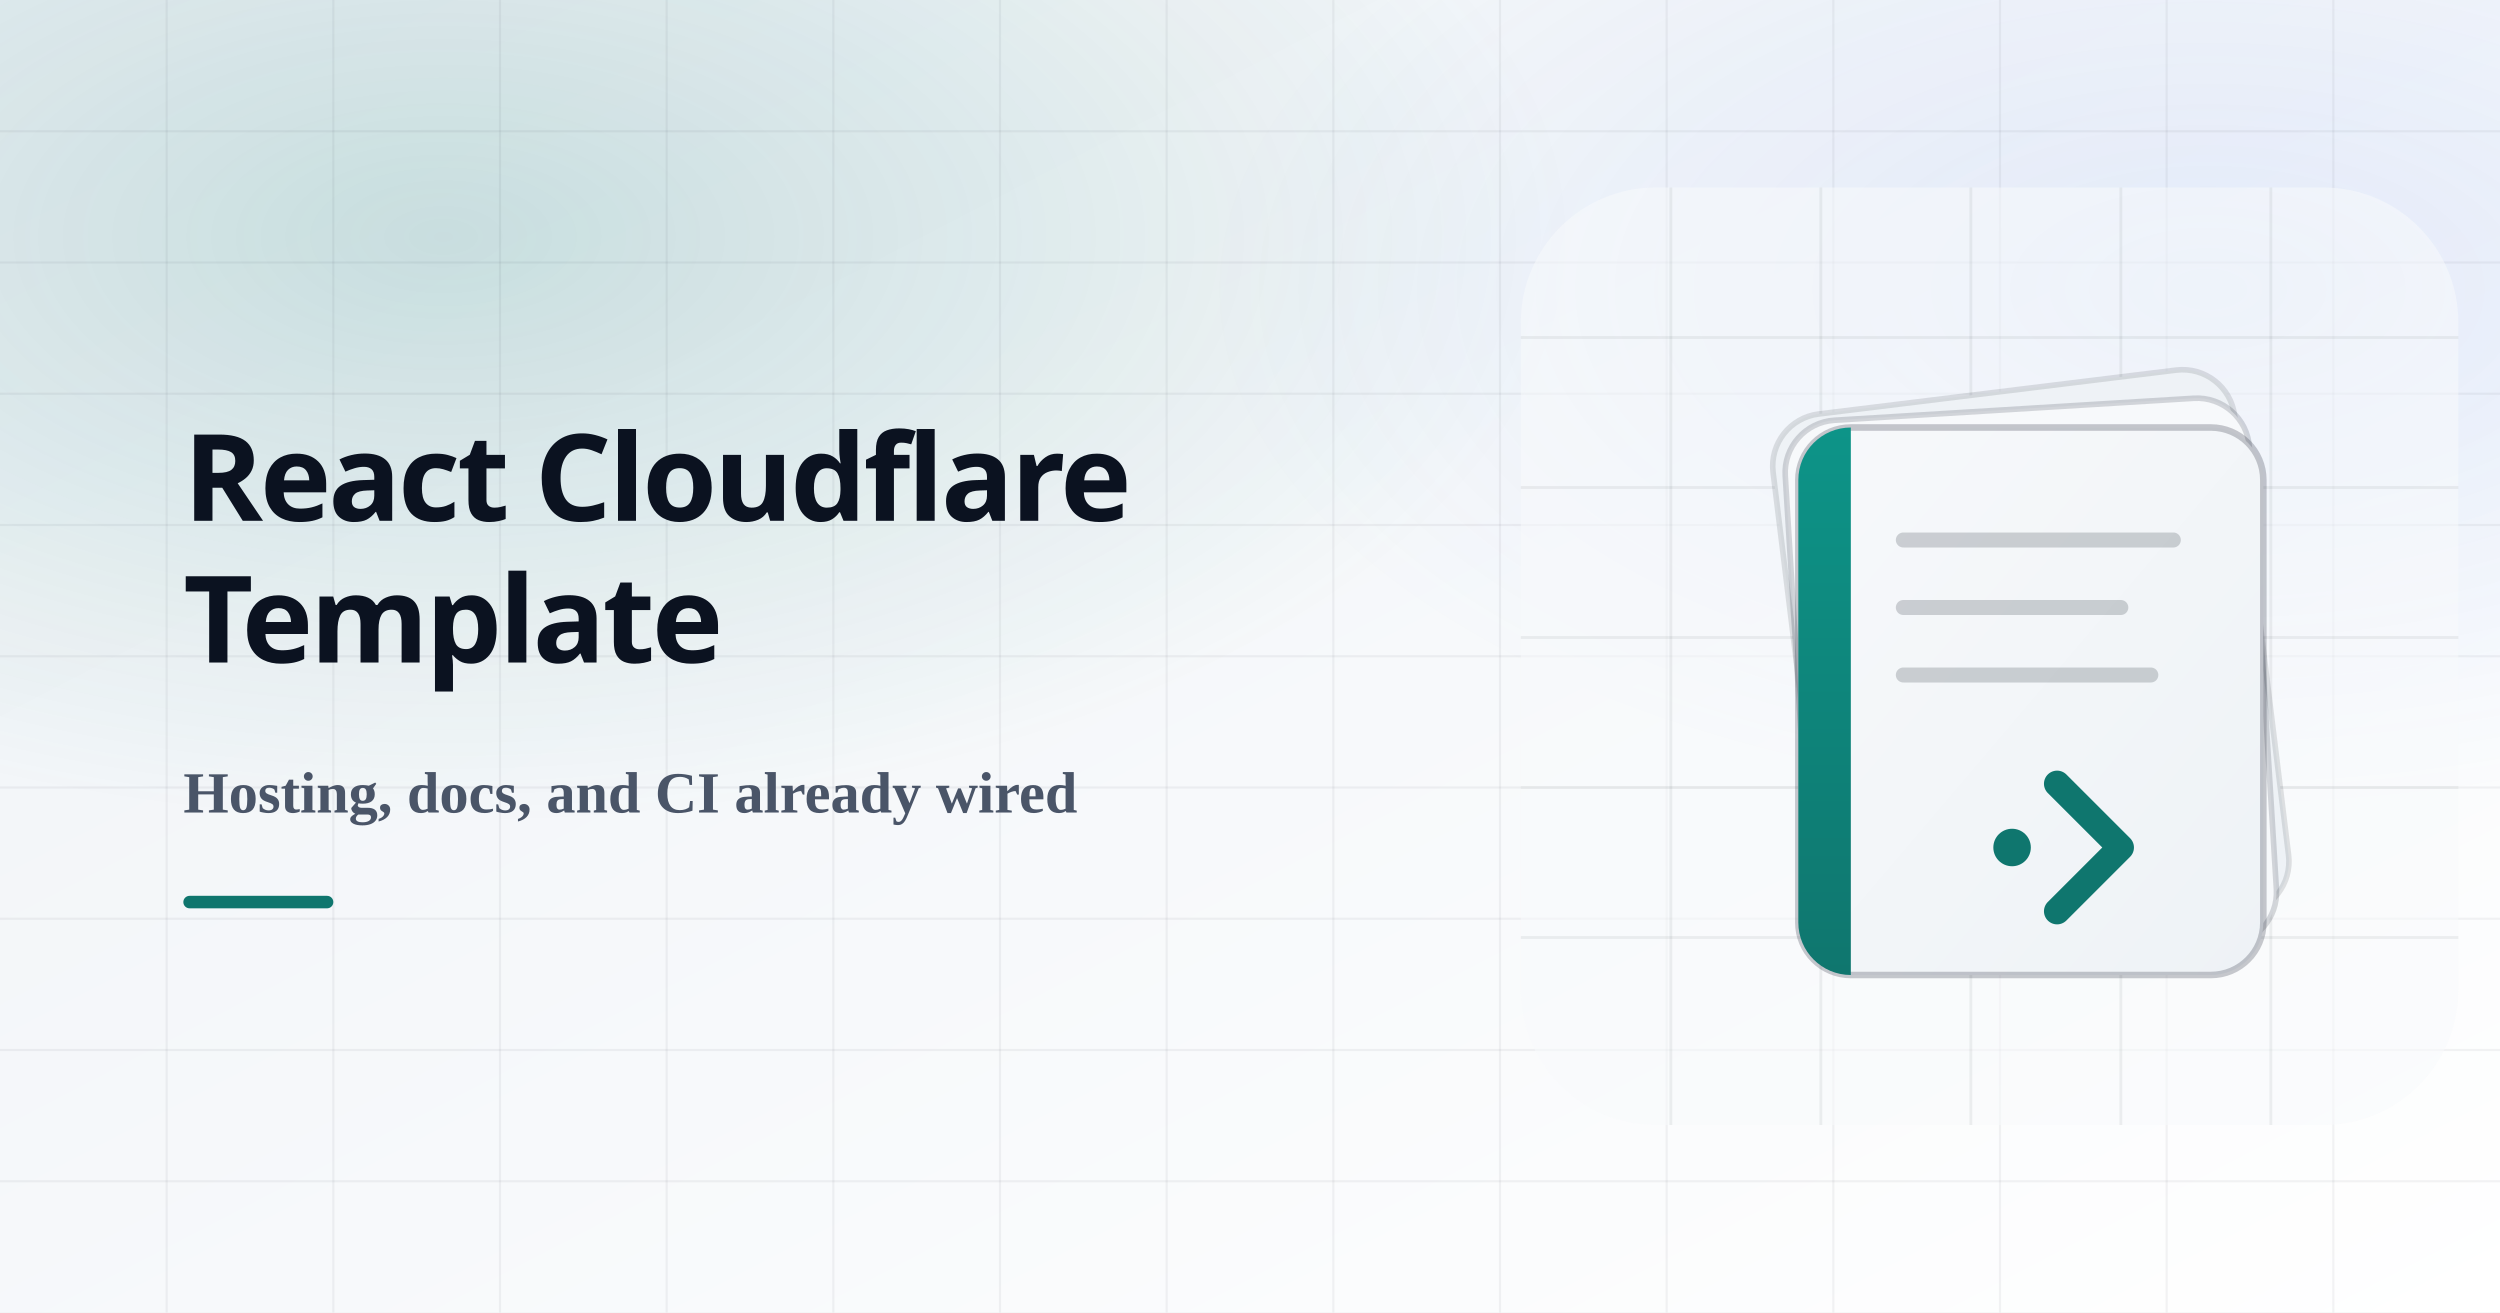
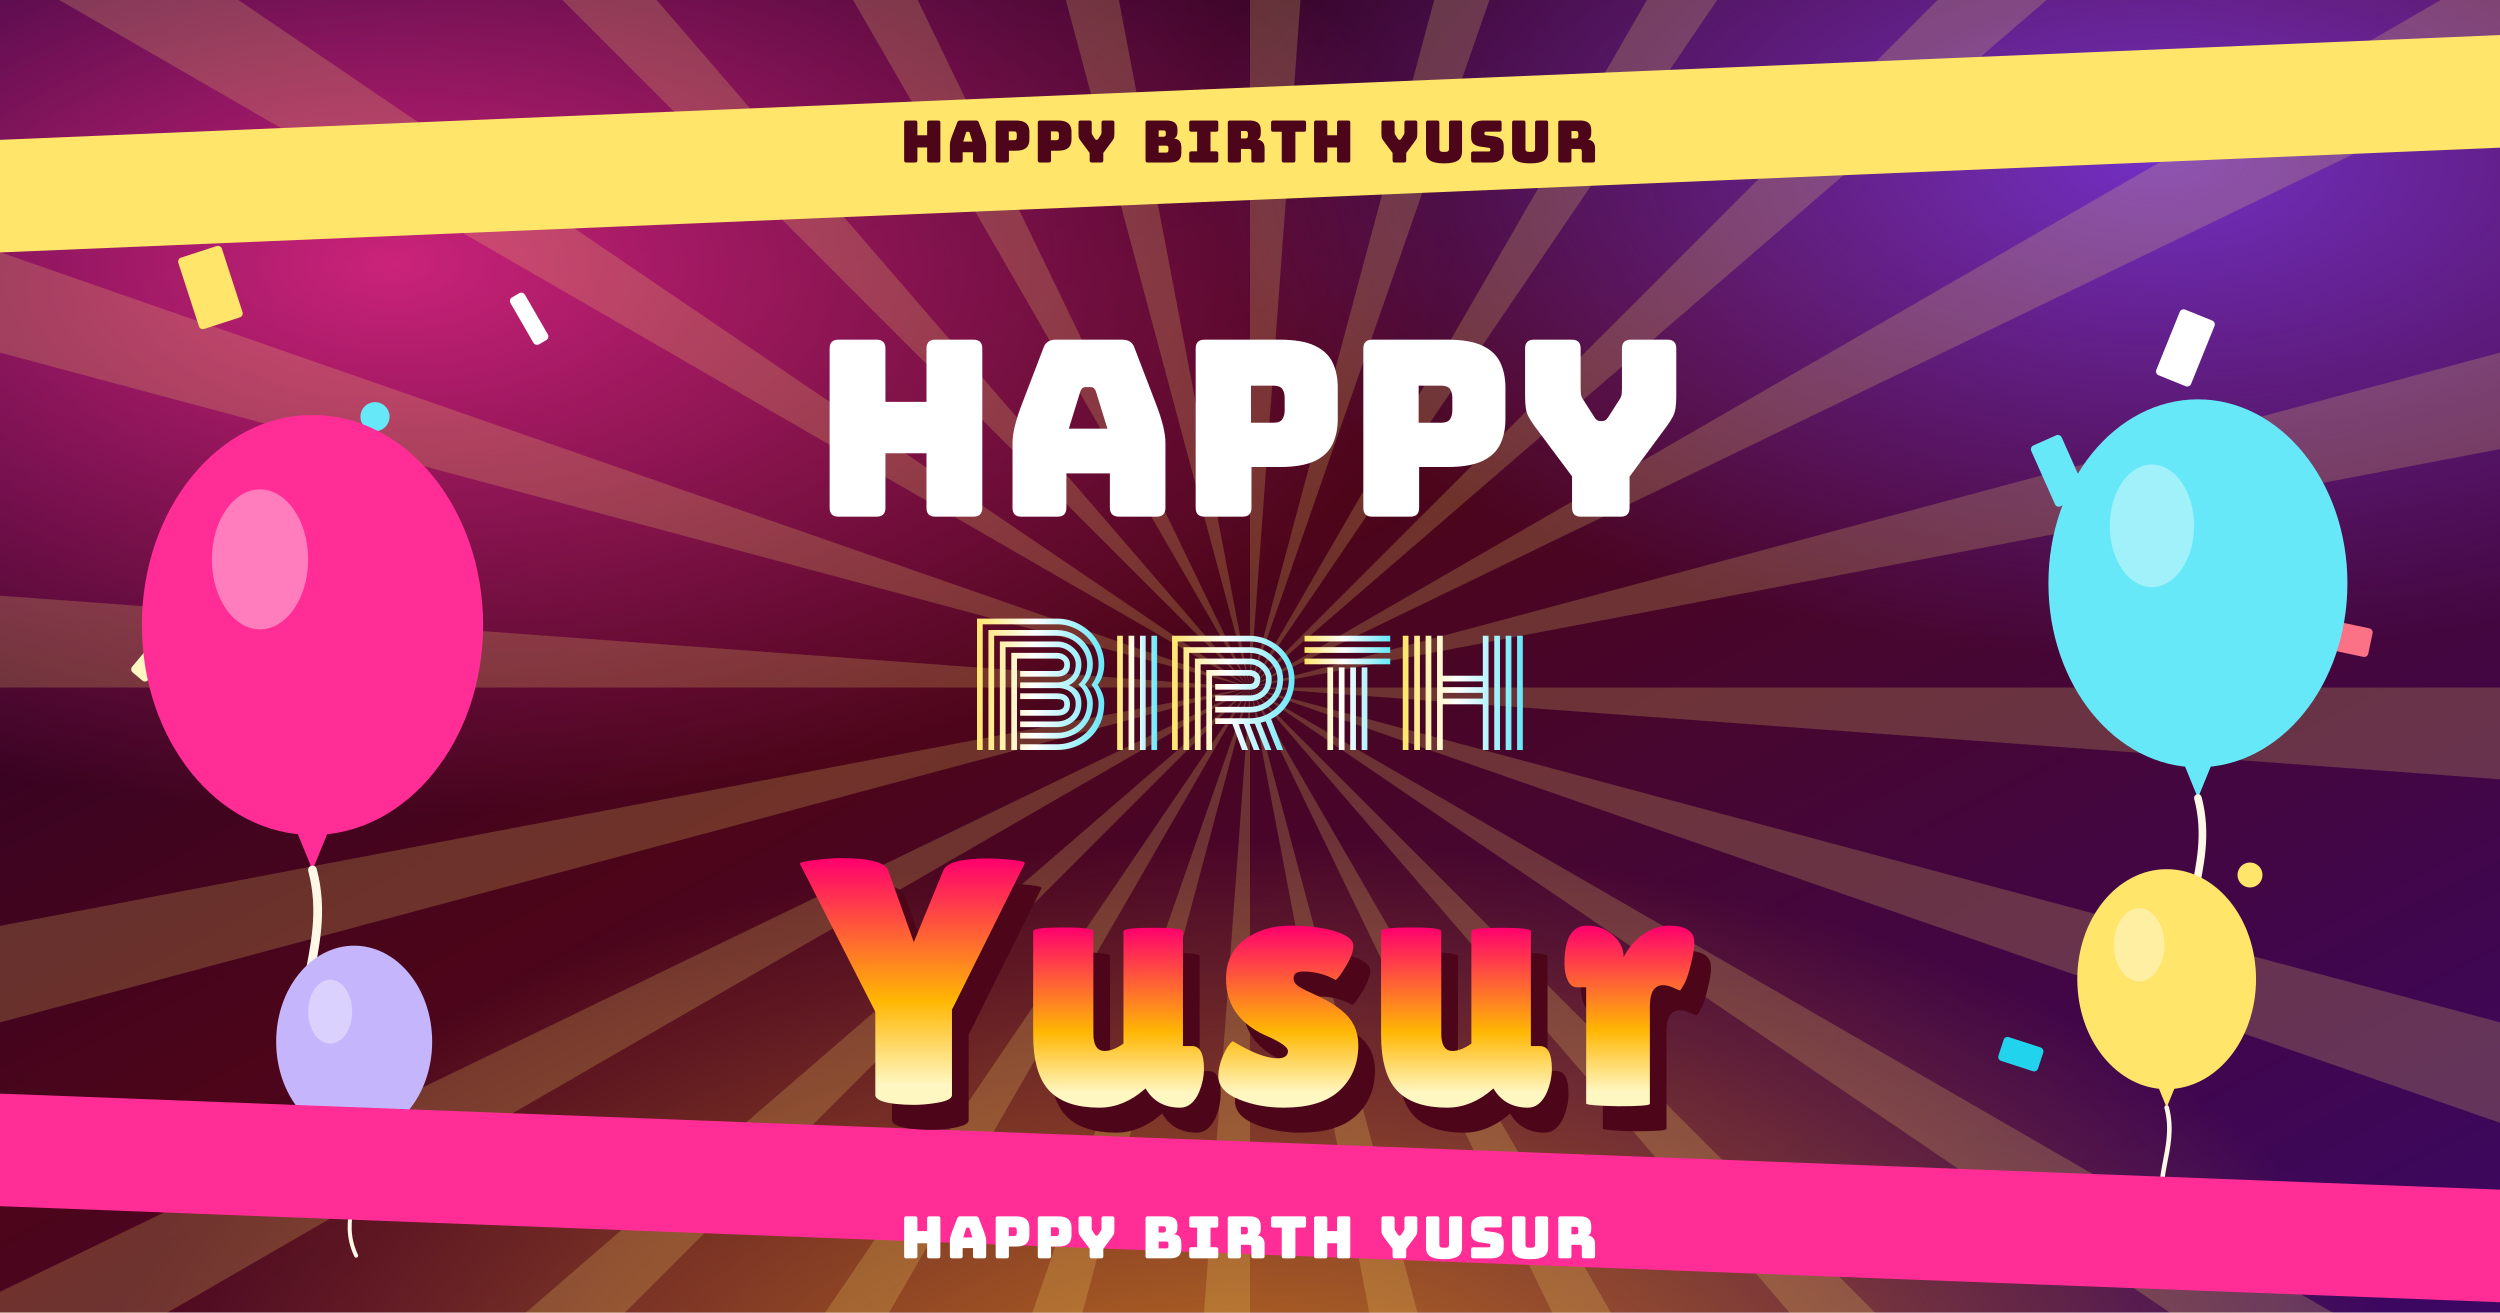
- <svg xmlns="http://www.w3.org/2000/svg" viewBox="0 0 1200 630" width="1200" height="630" role="img" aria-label="React Cloudflare Template">
+ <svg xmlns="http://www.w3.org/2000/svg" viewBox="0 0 1200 630" width="1200" height="630" role="img" aria-label="Happy Birth Yusur">
  <defs>
-     <linearGradient id="bg" x1="0%" y1="0%" x2="100%" y2="100%">
-       <stop offset="0%" stop-color="#eef2f6" />
-       <stop offset="55%" stop-color="#f7f9fb" />
-       <stop offset="100%" stop-color="#ffffff" />
+     <linearGradient id="sky" x1="0%" y1="0%" x2="100%" y2="100%">
+       <stop offset="0%" stop-color="#1a0033" />
+       <stop offset="46%" stop-color="#4c0519" />
+       <stop offset="100%" stop-color="#3b0764" />
    </linearGradient>
-     <radialGradient id="glowTeal" cx="18%" cy="18%" r="45%">
-       <stop offset="0%" stop-color="#0f766e" stop-opacity="0.18" />
-       <stop offset="100%" stop-color="#0f766e" stop-opacity="0" />
+     <radialGradient id="glowPink" cx="16%" cy="20%" r="42%">
+       <stop offset="0%" stop-color="#ff2d95" stop-opacity="0.75" />
+       <stop offset="100%" stop-color="#ff2d95" stop-opacity="0" />
    </radialGradient>
-     <radialGradient id="glowBlue" cx="88%" cy="22%" r="40%">
-       <stop offset="0%" stop-color="#2563eb" stop-opacity="0.1" />
-       <stop offset="100%" stop-color="#2563eb" stop-opacity="0" />
+     <radialGradient id="glowViolet" cx="86%" cy="12%" r="38%">
+       <stop offset="0%" stop-color="#7c3aed" stop-opacity="0.8" />
+       <stop offset="100%" stop-color="#7c3aed" stop-opacity="0" />
    </radialGradient>
-     <linearGradient id="pageFace" x1="0%" y1="0%" x2="100%" y2="100%">
-       <stop offset="0%" stop-color="#f7f9fb" />
-       <stop offset="100%" stop-color="#eef2f6" />
+     <radialGradient id="glowGold" cx="50%" cy="110%" r="46%">
+       <stop offset="0%" stop-color="#f59e0b" stop-opacity="0.7" />
+       <stop offset="100%" stop-color="#f59e0b" stop-opacity="0" />
+     </radialGradient>
+     <linearGradient id="birth" x1="0%" y1="0%" x2="100%" y2="0%">
+       <stop offset="0%" stop-color="#ffe56a" />
+       <stop offset="45%" stop-color="#ffffff" />
+       <stop offset="100%" stop-color="#67e8f9" />
    </linearGradient>
-     <linearGradient id="accentBar" x1="0%" y1="0%" x2="0%" y2="100%">
-       <stop offset="0%" stop-color="#0d9488" />
-       <stop offset="100%" stop-color="#0f766e" />
+     <linearGradient id="yusur" x1="0%" y1="0%" x2="0%" y2="100%">
+       <stop offset="8%" stop-color="#fff7c2" />
+       <stop offset="42%" stop-color="#ffb703" />
+       <stop offset="100%" stop-color="#ff006e" />
    </linearGradient>
  </defs>
-   <rect width="1200" height="630" fill="url(#bg)" />
-   <rect width="1200" height="630" fill="url(#glowTeal)" />
-   <rect width="1200" height="630" fill="url(#glowBlue)" />
-   <g stroke="#0b1220" stroke-opacity="0.05" stroke-width="1">
-     <path d="M0 63 H1200 M0 126 H1200 M0 189 H1200 M0 252 H1200 M0 315 H1200 M0 378 H1200 M0 441 H1200 M0 504 H1200 M0 567 H1200" />
-     <path d="M80 0 V630 M160 0 V630 M240 0 V630 M320 0 V630 M400 0 V630 M480 0 V630 M560 0 V630 M640 0 V630 M720 0 V630 M800 0 V630 M880 0 V630 M960 0 V630 M1040 0 V630 M1120 0 V630" />
+   <rect width="1200" height="630" fill="url(#sky)" />
+   <rect width="1200" height="630" fill="url(#glowPink)" />
+   <rect width="1200" height="630" fill="url(#glowViolet)" />
+   <rect width="1200" height="630" fill="url(#glowGold)" />
+   <g>
+     <polygon points="600,330 600.0,-650.0 671.8,-647.4" fill="#ffe56a" opacity="0.2" />
+     <polygon points="600,330 853.6,-616.6 922.3,-595.5" fill="#ffe56a" opacity="0.2" />
+     <polygon points="600,330 1090.0,-518.7 1150.8,-480.5" fill="#ffe56a" opacity="0.2" />
+     <polygon points="600,330 1293.0,-363.0 1341.9,-310.4" fill="#ffe56a" opacity="0.2" />
+     <polygon points="600,330 1448.7,-160.0 1482.3,-96.5" fill="#ffe56a" opacity="0.2" />
+     <polygon points="600,330 1546.6,76.4 1562.6,146.4" fill="#ffe56a" opacity="0.2" />
+     <polygon points="600,330 1580.0,330.0 1577.4,401.8" fill="#ffe56a" opacity="0.2" />
+     <polygon points="600,330 1546.6,583.6 1525.5,652.3" fill="#ffe56a" opacity="0.2" />
+     <polygon points="600,330 1448.7,820.0 1410.5,880.8" fill="#ffe56a" opacity="0.2" />
+     <polygon points="600,330 1293.0,1023.0 1240.4,1071.9" fill="#ffe56a" opacity="0.2" />
+     <polygon points="600,330 1090.0,1178.7 1026.5,1212.3" fill="#ffe56a" opacity="0.2" />
+     <polygon points="600,330 853.6,1276.6 783.6,1292.6" fill="#ffe56a" opacity="0.2" />
+     <polygon points="600,330 600.0,1310.0 528.2,1307.4" fill="#ffe56a" opacity="0.2" />
+     <polygon points="600,330 346.4,1276.6 277.7,1255.5" fill="#ffe56a" opacity="0.2" />
+     <polygon points="600,330 110.0,1178.7 49.2,1140.5" fill="#ffe56a" opacity="0.2" />
+     <polygon points="600,330 -93.0,1023.0 -141.9,970.4" fill="#ffe56a" opacity="0.2" />
+     <polygon points="600,330 -248.7,820.0 -282.3,756.5" fill="#ffe56a" opacity="0.2" />
+     <polygon points="600,330 -346.6,583.6 -362.6,513.6" fill="#ffe56a" opacity="0.2" />
+     <polygon points="600,330 -380.0,330.0 -377.4,258.2" fill="#ffe56a" opacity="0.2" />
+     <polygon points="600,330 -346.6,76.4 -325.5,7.7" fill="#ffe56a" opacity="0.2" />
+     <polygon points="600,330 -248.7,-160.0 -210.5,-220.8" fill="#ffe56a" opacity="0.2" />
+     <polygon points="600,330 -93.0,-363.0 -40.4,-411.9" fill="#ffe56a" opacity="0.2" />
+     <polygon points="600,330 110.0,-518.7 173.5,-552.3" fill="#ffe56a" opacity="0.2" />
+     <polygon points="600,330 346.4,-616.6 416.4,-632.6" fill="#ffe56a" opacity="0.2" />
  </g>
-   <g transform="translate(730, 90) scale(0.9)">
-     <rect width="500" height="500" rx="72" fill="#f7f9fb" fill-opacity="0.55" />
-     <g stroke="#0b1220" stroke-opacity="0.06" stroke-width="1.5">
-       <path d="M80 0 V500 M160 0 V500 M240 0 V500 M320 0 V500 M400 0 V500" />
-       <path d="M0 80 H500 M0 160 H500 M0 240 H500 M0 320 H500 M0 400 H500" />
-     </g>
-     <rect x="148" y="108" width="248" height="292" rx="28" fill="#eef2f6" stroke="#0b1220" stroke-opacity="0.12" stroke-width="3" transform="rotate(-7 272 254)" />
-     <rect x="148" y="118" width="248" height="292" rx="28" fill="#f7f9fb" stroke="#0b1220" stroke-opacity="0.16" stroke-width="3" transform="rotate(-3.5 272 264)" />
-     <rect x="148" y="128" width="248" height="292" rx="28" fill="url(#pageFace)" stroke="#0b1220" stroke-opacity="0.22" stroke-width="3.5" />
-     <path d="M148 156 A28 28 0 0 1 176 128 H176 V420 H176 A28 28 0 0 1 148 392 Z" fill="url(#accentBar)" />
-     <g stroke="#0b1220" stroke-opacity="0.18" stroke-width="8" stroke-linecap="round">
-       <line x1="204" y1="188" x2="348" y2="188" />
-       <line x1="204" y1="224" x2="320" y2="224" />
-       <line x1="204" y1="260" x2="336" y2="260" />
-     </g>
-     <path d="M286 318 L320 352 L286 386" fill="none" stroke="#0f766e" stroke-width="14" stroke-linecap="round" stroke-linejoin="round" />
-     <circle cx="262" cy="352" r="10" fill="#0f766e" />
+   <rect x="90" y="120" width="22" height="36" rx="2" fill="#ffe56a" transform="rotate(-18 101.0 138.0)" />
+   <circle cx="180" cy="200" r="7.0" fill="#67e8f9" />
+   <rect x="1040" y="150" width="18" height="34" rx="2" fill="#fff" transform="rotate(22 1049.0 167.0)" />
+   <rect x="150" y="470" width="16" height="30" rx="2" fill="#c4b5fd" transform="rotate(16 158.0 485.0)" />
+   <circle cx="1080" cy="420" r="6.0" fill="#ffe56a" />
+   <rect x="980" y="210" width="16" height="32" rx="2" fill="#67e8f9" transform="rotate(-24 988.0 226.0)" />
+   <rect x="70" y="300" width="10" height="28" rx="2" fill="#fff7c2" transform="rotate(40 75.0 314.0)" />
+   <rect x="1120" y="300" width="18" height="14" rx="2" fill="#fb7185" transform="rotate(12 1129.0 307.0)" />
+   <rect x="250" y="140" width="8" height="26" rx="2" fill="#fff" transform="rotate(-30 254.0 153.0)" />
+   <rect x="960" y="500" width="20" height="12" rx="2" fill="#22d3ee" transform="rotate(18 970.0 506.0)" />
+   <g transform="translate(150 300) scale(1.05)">
+     <ellipse cx="0" cy="0" rx="78" ry="96" fill="#ff2d95" />
+     <ellipse cx="-24" cy="-30" rx="22" ry="32" fill="#fff" opacity="0.38" />
+     <path d="M-9 90 L0 112 L9 90 Z" fill="#ff2d95" />
+     <path d="M0 112 C 10 150 -16 176 2 214" fill="none" stroke="#fff8e7" stroke-width="4" stroke-linecap="round" />
  </g>
-   <text x="88" y="250" font-family="Syne, ui-sans-serif, system-ui, sans-serif" font-size="58" font-weight="800" fill="#0b1220" letter-spacing="-1.5">
-     React Cloudflare
-   </text>
-   <text x="88" y="318" font-family="Syne, ui-sans-serif, system-ui, sans-serif" font-size="58" font-weight="800" fill="#0b1220" letter-spacing="-1.5">
-     Template
-   </text>
-   <text x="88" y="390" font-family="Source Sans 3, ui-sans-serif, system-ui, sans-serif" font-size="28" font-weight="600" fill="#4a5568">
-     Hosting, docs, and CI already wired
-   </text>
-   <rect x="88" y="430" width="72" height="6" rx="3" fill="#0f766e" />
+   <g transform="translate(1055 280) scale(0.92)">
+     <ellipse cx="0" cy="0" rx="78" ry="96" fill="#67e8f9" />
+     <ellipse cx="-24" cy="-30" rx="22" ry="32" fill="#fff" opacity="0.38" />
+     <path d="M-9 90 L0 112 L9 90 Z" fill="#67e8f9" />
+     <path d="M0 112 C 10 150 -16 176 2 214" fill="none" stroke="#fff8e7" stroke-width="4" stroke-linecap="round" />
+   </g>
+   <g transform="translate(1040 470) scale(0.55)">
+     <ellipse cx="0" cy="0" rx="78" ry="96" fill="#ffe56a" />
+     <ellipse cx="-24" cy="-30" rx="22" ry="32" fill="#fff" opacity="0.38" />
+     <path d="M-9 90 L0 112 L9 90 Z" fill="#ffe56a" />
+     <path d="M0 112 C 10 150 -16 176 2 214" fill="none" stroke="#fff8e7" stroke-width="4" stroke-linecap="round" />
+   </g>
+   <g transform="translate(170 500) scale(0.48)">
+     <ellipse cx="0" cy="0" rx="78" ry="96" fill="#c4b5fd" />
+     <ellipse cx="-24" cy="-30" rx="22" ry="32" fill="#fff" opacity="0.38" />
+     <path d="M-9 90 L0 112 L9 90 Z" fill="#c4b5fd" />
+     <path d="M0 112 C 10 150 -16 176 2 214" fill="none" stroke="#fff8e7" stroke-width="4" stroke-linecap="round" />
+   </g>
+   <rect x="-40" y="42" width="1280" height="54" fill="#ffe56a" transform="rotate(-2.4 600 69)" />
+   <g transform="translate(432.06 78.00) scale(0.028 -0.028)">
+     <path d="M260 0H105Q69 0 69 36V684Q69 720 105 720H260Q296 720 296 684V467H463V684Q463 720 499 720H654Q690 720 690 684V36Q690 0 654 0H499Q463 0 463 36V258H296V36Q296 0 260 0Z" transform="translate(0 0)" fill="#4c0519" />
+     <path d="M273 36Q273 0 237 0H90Q54 0 54 36V300Q54 330 63.5 369.0Q73 408 93 460L180 687Q191 720 231 720H500Q539 720 550 687L637 460Q657 408 666.5 369.0Q676 330 676 300V36Q676 0 640 0H489Q450 0 450 36V176H273ZM330 510 283 358H440L393 510Q386 527 374 527H349Q337 527 330 510Z" transform="translate(799 0)" fill="#4c0519" />
+     <path d="M260 0H105Q69 0 69 36V684Q69 720 105 720H411Q502 720 553.5 695.5Q605 671 626.0 627.0Q647 583 647 525V397Q647 339 626.0 295.0Q605 251 553.5 226.5Q502 202 411 202H296V36Q296 0 260 0ZM294 533V382H384Q413 382 422.0 397.0Q431 412 431 431V484Q431 504 422.0 518.5Q413 533 384 533Z" transform="translate(1569 0)" fill="#4c0519" />
+     <path d="M260 0H105Q69 0 69 36V684Q69 720 105 720H411Q502 720 553.5 695.5Q605 671 626.0 627.0Q647 583 647 525V397Q647 339 626.0 295.0Q605 251 553.5 226.5Q502 202 411 202H296V36Q296 0 260 0ZM294 533V382H384Q413 382 422.0 397.0Q431 412 431 431V484Q431 504 422.0 518.5Q413 533 384 533Z" transform="translate(2291 0)" fill="#4c0519" />
+     <path d="M434 0H272Q236 0 236 36V164L83 369Q68 390 59.5 406.0Q51 422 48.0 441.5Q45 461 45 492V684Q45 720 81 720H235Q271 720 271 684V520Q271 510 272.0 499.5Q273 489 280 478L326 406Q336 389 350 389H360Q374 389 384 406L430 478Q437 489 438.0 499.5Q439 510 439 520V684Q439 720 475 720H624Q660 720 660 684V492Q660 461 657.0 441.5Q654 422 645.5 406.0Q637 390 622 369L470 163V36Q470 0 434 0Z" transform="translate(3013 0)" fill="#4c0519" />
+     <path d="M489 0H105Q69 0 69 36V684Q69 720 105 720H424Q522 720 569.0 683.0Q616 646 616 567V519Q616 436 557 411Q622 405 652.5 367.5Q683 330 683 256V164Q683 80 636.0 40.0Q589 0 489 0ZM294 288V170H424Q462 170 462 210V249Q462 288 424 288ZM294 550V442H379Q417 442 417 482V510Q417 550 379 550Z" transform="translate(4138 0)" fill="#4c0519" />
+     <path d="M89 0Q53 0 53 36V155Q53 191 89 191H188V527H89Q53 527 53 563V684Q53 720 89 720H515Q551 720 551 684V563Q551 527 515 527H418V191H515Q551 191 551 155V36Q551 0 515 0Z" transform="translate(4903 0)" fill="#4c0519" />
+     <path d="M259 0H105Q69 0 69 36V684Q69 720 105 720H438Q513 720 556.0 699.0Q599 678 617.0 640.5Q635 603 635 553V507Q635 465 623.0 436.0Q611 407 579 393Q634 387 667.0 349.0Q700 311 700 248V36Q700 0 664 0H509Q473 0 473 36V189Q473 212 464.5 222.0Q456 232 435 232H295V36Q295 0 259 0ZM295 540V412H370Q396 412 405.0 425.5Q414 439 414 459V493Q414 513 405.0 526.5Q396 540 370 540Z" transform="translate(5548 0)" fill="#4c0519" />
+     <path d="M409 0H247Q211 0 211 36V527H64Q28 527 28 563V684Q28 720 64 720H592Q628 720 628 684V563Q628 527 592 527H445V36Q445 0 409 0Z" transform="translate(6331 0)" fill="#4c0519" />
+     <path d="M260 0H105Q69 0 69 36V684Q69 720 105 720H260Q296 720 296 684V467H463V684Q463 720 499 720H654Q690 720 690 684V36Q690 0 654 0H499Q463 0 463 36V258H296V36Q296 0 260 0Z" transform="translate(7027 0)" fill="#4c0519" />
+     <path d="M434 0H272Q236 0 236 36V164L83 369Q68 390 59.5 406.0Q51 422 48.0 441.5Q45 461 45 492V684Q45 720 81 720H235Q271 720 271 684V520Q271 510 272.0 499.5Q273 489 280 478L326 406Q336 389 350 389H360Q374 389 384 406L430 478Q437 489 438.0 499.5Q439 510 439 520V684Q439 720 475 720H624Q660 720 660 684V492Q660 461 657.0 441.5Q654 422 645.5 406.0Q637 390 622 369L470 163V36Q470 0 434 0Z" transform="translate(8206 0)" fill="#4c0519" />
+     <path d="M682 189Q682 143 668.5 105.5Q655 68 620.5 41.0Q586 14 526.0 -0.5Q466 -15 373 -15Q280 -15 220.0 -0.5Q160 14 125.5 41.0Q91 68 77.5 105.5Q64 143 64 189V684Q64 720 100 720H257Q293 720 293 684V228Q293 208 308.0 194.5Q323 181 375 181Q428 181 443.0 194.5Q458 208 458 228V684Q458 720 494 720H646Q682 720 682 684Z" transform="translate(8951 0)" fill="#4c0519" />
+     <path d="M403 0H87Q51 0 51 36V153Q51 189 87 189H356Q369 189 375.5 197.5Q382 206 382 218Q382 235 375.5 243.0Q369 251 356 252L206 273Q136 284 93.5 319.5Q51 355 51 439V544Q51 630 106.0 675.0Q161 720 258 720H538Q574 720 574 684V565Q574 529 538 529H305Q278 529 278 499Q278 470 305 467L454 447Q501 440 536.0 422.5Q571 405 590.5 371.0Q610 337 610 281V176Q610 91 555.0 45.5Q500 0 403 0Z" transform="translate(9737 0)" fill="#4c0519" />
+     <path d="M682 189Q682 143 668.5 105.5Q655 68 620.5 41.0Q586 14 526.0 -0.5Q466 -15 373 -15Q280 -15 220.0 -0.5Q160 14 125.5 41.0Q91 68 77.5 105.5Q64 143 64 189V684Q64 720 100 720H257Q293 720 293 684V228Q293 208 308.0 194.5Q323 181 375 181Q428 181 443.0 194.5Q458 208 458 228V684Q458 720 494 720H646Q682 720 682 684Z" transform="translate(10427 0)" fill="#4c0519" />
+     <path d="M259 0H105Q69 0 69 36V684Q69 720 105 720H438Q513 720 556.0 699.0Q599 678 617.0 640.5Q635 603 635 553V507Q635 465 623.0 436.0Q611 407 579 393Q634 387 667.0 349.0Q700 311 700 248V36Q700 0 664 0H509Q473 0 473 36V189Q473 212 464.5 222.0Q456 232 435 232H295V36Q295 0 259 0ZM295 540V412H370Q396 412 405.0 425.5Q414 439 414 459V493Q414 513 405.0 526.5Q396 540 370 540Z" transform="translate(11213 0)" fill="#4c0519" />
+   </g>
+   <rect x="-40" y="548" width="1280" height="54" fill="#ff2d95" transform="rotate(2.2 600 575)" />
+   <g transform="translate(432.06 604.00) scale(0.028 -0.028)">
+     <path d="M260 0H105Q69 0 69 36V684Q69 720 105 720H260Q296 720 296 684V467H463V684Q463 720 499 720H654Q690 720 690 684V36Q690 0 654 0H499Q463 0 463 36V258H296V36Q296 0 260 0Z" transform="translate(0 0)" fill="#ffffff" />
+     <path d="M273 36Q273 0 237 0H90Q54 0 54 36V300Q54 330 63.5 369.0Q73 408 93 460L180 687Q191 720 231 720H500Q539 720 550 687L637 460Q657 408 666.5 369.0Q676 330 676 300V36Q676 0 640 0H489Q450 0 450 36V176H273ZM330 510 283 358H440L393 510Q386 527 374 527H349Q337 527 330 510Z" transform="translate(799 0)" fill="#ffffff" />
+     <path d="M260 0H105Q69 0 69 36V684Q69 720 105 720H411Q502 720 553.5 695.5Q605 671 626.0 627.0Q647 583 647 525V397Q647 339 626.0 295.0Q605 251 553.5 226.5Q502 202 411 202H296V36Q296 0 260 0ZM294 533V382H384Q413 382 422.0 397.0Q431 412 431 431V484Q431 504 422.0 518.5Q413 533 384 533Z" transform="translate(1569 0)" fill="#ffffff" />
+     <path d="M260 0H105Q69 0 69 36V684Q69 720 105 720H411Q502 720 553.5 695.5Q605 671 626.0 627.0Q647 583 647 525V397Q647 339 626.0 295.0Q605 251 553.5 226.5Q502 202 411 202H296V36Q296 0 260 0ZM294 533V382H384Q413 382 422.0 397.0Q431 412 431 431V484Q431 504 422.0 518.5Q413 533 384 533Z" transform="translate(2291 0)" fill="#ffffff" />
+     <path d="M434 0H272Q236 0 236 36V164L83 369Q68 390 59.5 406.0Q51 422 48.0 441.5Q45 461 45 492V684Q45 720 81 720H235Q271 720 271 684V520Q271 510 272.0 499.5Q273 489 280 478L326 406Q336 389 350 389H360Q374 389 384 406L430 478Q437 489 438.0 499.5Q439 510 439 520V684Q439 720 475 720H624Q660 720 660 684V492Q660 461 657.0 441.5Q654 422 645.5 406.0Q637 390 622 369L470 163V36Q470 0 434 0Z" transform="translate(3013 0)" fill="#ffffff" />
+     <path d="M489 0H105Q69 0 69 36V684Q69 720 105 720H424Q522 720 569.0 683.0Q616 646 616 567V519Q616 436 557 411Q622 405 652.5 367.5Q683 330 683 256V164Q683 80 636.0 40.0Q589 0 489 0ZM294 288V170H424Q462 170 462 210V249Q462 288 424 288ZM294 550V442H379Q417 442 417 482V510Q417 550 379 550Z" transform="translate(4138 0)" fill="#ffffff" />
+     <path d="M89 0Q53 0 53 36V155Q53 191 89 191H188V527H89Q53 527 53 563V684Q53 720 89 720H515Q551 720 551 684V563Q551 527 515 527H418V191H515Q551 191 551 155V36Q551 0 515 0Z" transform="translate(4903 0)" fill="#ffffff" />
+     <path d="M259 0H105Q69 0 69 36V684Q69 720 105 720H438Q513 720 556.0 699.0Q599 678 617.0 640.5Q635 603 635 553V507Q635 465 623.0 436.0Q611 407 579 393Q634 387 667.0 349.0Q700 311 700 248V36Q700 0 664 0H509Q473 0 473 36V189Q473 212 464.5 222.0Q456 232 435 232H295V36Q295 0 259 0ZM295 540V412H370Q396 412 405.0 425.5Q414 439 414 459V493Q414 513 405.0 526.5Q396 540 370 540Z" transform="translate(5548 0)" fill="#ffffff" />
+     <path d="M409 0H247Q211 0 211 36V527H64Q28 527 28 563V684Q28 720 64 720H592Q628 720 628 684V563Q628 527 592 527H445V36Q445 0 409 0Z" transform="translate(6331 0)" fill="#ffffff" />
+     <path d="M260 0H105Q69 0 69 36V684Q69 720 105 720H260Q296 720 296 684V467H463V684Q463 720 499 720H654Q690 720 690 684V36Q690 0 654 0H499Q463 0 463 36V258H296V36Q296 0 260 0Z" transform="translate(7027 0)" fill="#ffffff" />
+     <path d="M434 0H272Q236 0 236 36V164L83 369Q68 390 59.5 406.0Q51 422 48.0 441.5Q45 461 45 492V684Q45 720 81 720H235Q271 720 271 684V520Q271 510 272.0 499.5Q273 489 280 478L326 406Q336 389 350 389H360Q374 389 384 406L430 478Q437 489 438.0 499.5Q439 510 439 520V684Q439 720 475 720H624Q660 720 660 684V492Q660 461 657.0 441.5Q654 422 645.5 406.0Q637 390 622 369L470 163V36Q470 0 434 0Z" transform="translate(8206 0)" fill="#ffffff" />
+     <path d="M682 189Q682 143 668.5 105.5Q655 68 620.5 41.0Q586 14 526.0 -0.5Q466 -15 373 -15Q280 -15 220.0 -0.5Q160 14 125.5 41.0Q91 68 77.5 105.5Q64 143 64 189V684Q64 720 100 720H257Q293 720 293 684V228Q293 208 308.0 194.5Q323 181 375 181Q428 181 443.0 194.5Q458 208 458 228V684Q458 720 494 720H646Q682 720 682 684Z" transform="translate(8951 0)" fill="#ffffff" />
+     <path d="M403 0H87Q51 0 51 36V153Q51 189 87 189H356Q369 189 375.5 197.5Q382 206 382 218Q382 235 375.5 243.0Q369 251 356 252L206 273Q136 284 93.5 319.5Q51 355 51 439V544Q51 630 106.0 675.0Q161 720 258 720H538Q574 720 574 684V565Q574 529 538 529H305Q278 529 278 499Q278 470 305 467L454 447Q501 440 536.0 422.5Q571 405 590.5 371.0Q610 337 610 281V176Q610 91 555.0 45.5Q500 0 403 0Z" transform="translate(9737 0)" fill="#ffffff" />
+     <path d="M682 189Q682 143 668.5 105.5Q655 68 620.5 41.0Q586 14 526.0 -0.5Q466 -15 373 -15Q280 -15 220.0 -0.5Q160 14 125.5 41.0Q91 68 77.5 105.5Q64 143 64 189V684Q64 720 100 720H257Q293 720 293 684V228Q293 208 308.0 194.5Q323 181 375 181Q428 181 443.0 194.5Q458 208 458 228V684Q458 720 494 720H646Q682 720 682 684Z" transform="translate(10427 0)" fill="#ffffff" />
+     <path d="M259 0H105Q69 0 69 36V684Q69 720 105 720H438Q513 720 556.0 699.0Q599 678 617.0 640.5Q635 603 635 553V507Q635 465 623.0 436.0Q611 407 579 393Q634 387 667.0 349.0Q700 311 700 248V36Q700 0 664 0H509Q473 0 473 36V189Q473 212 464.5 222.0Q456 232 435 232H295V36Q295 0 259 0ZM295 540V412H370Q396 412 405.0 425.5Q414 439 414 459V493Q414 513 405.0 526.5Q396 540 370 540Z" transform="translate(11213 0)" fill="#ffffff" />
+   </g>
+   <g transform="translate(390.08 248.00) scale(0.118 -0.118)">
+     <path d="M260 0H105Q69 0 69 36V684Q69 720 105 720H260Q296 720 296 684V467H463V684Q463 720 499 720H654Q690 720 690 684V36Q690 0 654 0H499Q463 0 463 36V258H296V36Q296 0 260 0Z" transform="translate(0 0)" fill="#ffffff" />
+     <path d="M273 36Q273 0 237 0H90Q54 0 54 36V300Q54 330 63.5 369.0Q73 408 93 460L180 687Q191 720 231 720H500Q539 720 550 687L637 460Q657 408 666.5 369.0Q676 330 676 300V36Q676 0 640 0H489Q450 0 450 36V176H273ZM330 510 283 358H440L393 510Q386 527 374 527H349Q337 527 330 510Z" transform="translate(759 0)" fill="#ffffff" />
+     <path d="M260 0H105Q69 0 69 36V684Q69 720 105 720H411Q502 720 553.5 695.5Q605 671 626.0 627.0Q647 583 647 525V397Q647 339 626.0 295.0Q605 251 553.5 226.5Q502 202 411 202H296V36Q296 0 260 0ZM294 533V382H384Q413 382 422.0 397.0Q431 412 431 431V484Q431 504 422.0 518.5Q413 533 384 533Z" transform="translate(1489 0)" fill="#ffffff" />
+     <path d="M260 0H105Q69 0 69 36V684Q69 720 105 720H411Q502 720 553.5 695.5Q605 671 626.0 627.0Q647 583 647 525V397Q647 339 626.0 295.0Q605 251 553.5 226.5Q502 202 411 202H296V36Q296 0 260 0ZM294 533V382H384Q413 382 422.0 397.0Q431 412 431 431V484Q431 504 422.0 518.5Q413 533 384 533Z" transform="translate(2171 0)" fill="#ffffff" />
+     <path d="M434 0H272Q236 0 236 36V164L83 369Q68 390 59.5 406.0Q51 422 48.0 441.5Q45 461 45 492V684Q45 720 81 720H235Q271 720 271 684V520Q271 510 272.0 499.5Q273 489 280 478L326 406Q336 389 350 389H360Q374 389 384 406L430 478Q437 489 438.0 499.5Q439 510 439 520V684Q439 720 475 720H624Q660 720 660 684V492Q660 461 657.0 441.5Q654 422 645.5 406.0Q637 390 622 369L470 163V36Q470 0 434 0Z" transform="translate(2853 0)" fill="#ffffff" />
+   </g>
+   <g transform="translate(465.42 360.00) scale(0.038086 -0.038086)">
+     <path d="M1193 577Q1193 616 1169.5 629.0Q1146 642 1101 642H637V714H1101Q1265 714 1265 577Q1265 500 1220.0 466.0Q1175 432 1101 432H637V504H1101Q1193 504 1193 577ZM597 0H525V1224H1101Q1169 1224 1217.0 1182.5Q1265 1141 1265 1079Q1265 997 1220.0 960.5Q1175 924 1101 924H637V996H1101Q1193 996 1193 1079Q1193 1113 1167.0 1132.5Q1141 1152 1101 1152H597ZM637 852H1101Q1200 852 1268.5 911.5Q1337 971 1337 1079Q1337 1166 1265.5 1231.0Q1194 1296 1101 1296H453V0H381V1368H1101Q1224 1368 1316.5 1281.5Q1409 1195 1409 1079Q1409 988 1366.5 920.0Q1324 852 1252 815Q1409 759 1409 587Q1409 451 1319.0 369.5Q1229 288 1101 288H637V360H1101Q1200 360 1268.5 419.5Q1337 479 1337 587Q1337 660 1285.0 716.0Q1233 772 1132 781Q1122 780 1101 780H637ZM1553 1079Q1553 939 1454 826Q1553 716 1553 587Q1553 462 1490.5 359.5Q1428 257 1324.5 200.5Q1221 144 1101 144H637V216H1101Q1257 216 1369.0 320.5Q1481 425 1481 587Q1481 645 1451.5 715.5Q1422 786 1370 823Q1481 927 1481 1079Q1481 1225 1367.0 1332.5Q1253 1440 1101 1440H309V0H237V1512H1101Q1220 1512 1324.5 1453.5Q1429 1395 1491.0 1294.5Q1553 1194 1553 1079ZM1536 822Q1625 941 1625 1079Q1625 1214 1553.5 1330.5Q1482 1447 1361.0 1515.5Q1240 1584 1101 1584H165V0H93V1656H1101Q1259 1656 1396.5 1578.0Q1534 1500 1615.5 1366.5Q1697 1233 1697 1079Q1697 932 1614 821Q1697 706 1697 587Q1697 453 1649.0 341.5Q1601 230 1519.5 156.0Q1438 82 1330.0 41.0Q1222 0 1101 0H637V72H1101Q1206 72 1302.0 111.5Q1398 151 1469.0 219.0Q1540 287 1582.5 383.0Q1625 479 1625 587Q1625 635 1602.5 702.5Q1580 770 1536 822Z" transform="translate(0 0)" fill="url(#birth)" />
+     <path d="M525 1440H597V0H525ZM381 1440H453V0H381ZM237 1440H309V0H237ZM93 1440H165V0H93Z" transform="translate(1766 0)" fill="url(#birth)" />
+     <path d="M637 688H1071Q1157 688 1217.0 742.0Q1277 796 1277 894Q1277 966 1214.5 1023.0Q1152 1080 1071 1080H453V0H381V1152H1071Q1182 1152 1265.5 1074.0Q1349 996 1349 894Q1349 767 1268.0 691.5Q1187 616 1071 616H637ZM637 544H1071Q1215 544 1318.0 642.0Q1421 740 1421 894Q1421 1025 1316.0 1124.5Q1211 1224 1071 1224H309V0H237V1296H1071Q1241 1296 1367.0 1175.5Q1493 1055 1493 894Q1493 714 1368.5 593.0Q1244 472 1071 472H637ZM637 400H1071Q1204 400 1317.0 464.0Q1430 528 1497.5 642.0Q1565 756 1565 894Q1565 1019 1498.0 1128.5Q1431 1238 1316.5 1303.0Q1202 1368 1071 1368H165V0H93V1440H1071Q1184 1440 1288.5 1395.5Q1393 1351 1469.0 1277.5Q1545 1204 1591.0 1103.0Q1637 1002 1637 894Q1637 719 1557.0 588.5Q1477 458 1342 390L1493 0H1416L1273 361Q1246 352 1210 343L1345 0H1268L1136 331Q1105 328 1071 328L1198 0H1122L996 328H931L1052 0H976L854 328H637ZM597 0H525V1008H1071Q1127 1008 1166.0 974.5Q1205 941 1205 894Q1205 760 1071 760H637V832H1071Q1133 832 1133 894Q1133 911 1114.5 923.5Q1096 936 1071 936H597Z" transform="translate(2458 0)" fill="url(#birth)" />
+     <path d="M348 1041H420V0H348ZM60 1368V1440H1140V1368ZM60 1224V1296H1140V1224ZM60 1080V1152H1140V1080ZM780 1041H852V0H780ZM636 1041H708V0H636ZM492 1041H564V0H492Z" transform="translate(4161 0)" fill="url(#birth)" />
+     <path d="M1534 1440H1606V0H1534ZM93 1440H165V0H93ZM1390 1440H1462V0H1390ZM1246 1440H1318V0H1246ZM1102 1440H1174V0H1102V576H597V0H525V1440H597V936H1102ZM381 1440H453V0H381ZM237 1440H309V0H237ZM1102 648V720H597V648ZM1102 792V864H597V792Z" transform="translate(5366 0)" fill="url(#birth)" />
+   </g>
+   <g transform="translate(393.88 542.00) scale(0.168 -0.168)">
+     <path d="M398 667Q411 702 526 702Q555 702 594.5 698.0Q634 694 631 688L423 270V26Q423 9 368 2Q340 -2 313.0 -2.0Q286 -2 259 1Q204 8 204 26V264L-11 686Q-15 692 30.0 697.5Q75 703 106 703Q229 703 241 667L314 463Z" transform="translate(0 0)" fill="#4c0519" />
+     <path d="M40 494Q40 505 126.0 505.0Q212 505 212 494V202Q212 152 244 152Q268 152 298 173V494Q298 504 383.0 504.0Q468 504 468 494V166H494Q528 166 528 101Q528 68 514 34Q494 -10 460 -10Q393 -10 361 45L360 44Q299 -10 229 -10Q132 -10 86.0 38.5Q40 87 40 199Z" transform="translate(615 0)" fill="#4c0519" />
+     <path d="M66 180Q147 131 194 131Q224 131 224 152Q224 167 172 191Q47 242 47 358Q47 432 101.0 471.0Q155 510 230.5 510.0Q306 510 358.5 494.0Q411 478 411 452Q411 430 389.5 394.0Q368 358 360 355Q317 379 267 379Q240 379 240 360Q240 348 250.5 339.5Q261 331 289.0 318.5Q317 306 335.5 296.0Q354 286 377 268Q425 230 425 169Q425 89 372.0 39.5Q319 -10 212 -10Q141 -10 83.0 14.0Q25 38 25 80Q25 108 38.5 139.0Q52 170 66 180Z" transform="translate(1159 0)" fill="#4c0519" />
+     <path d="M40 494Q40 505 126.0 505.0Q212 505 212 494V202Q212 152 244 152Q268 152 298 173V494Q298 504 383.0 504.0Q468 504 468 494V166H494Q528 166 528 101Q528 68 514 34Q494 -10 460 -10Q393 -10 361 45L360 44Q299 -10 229 -10Q132 -10 86.0 38.5Q40 87 40 199Z" transform="translate(1609 0)" fill="#4c0519" />
+     <path d="M264 1Q264 -6 173 -6Q82 -4 82 2V334H55Q39 334 29.5 353.5Q20 373 20 402Q20 510 84 510Q129 510 159.0 482.5Q189 455 189 420Q210 461 245.5 485.5Q281 510 318 510Q376 510 388 480Q391 472 391.0 456.5Q391 441 381.5 401.0Q372 361 362.0 343.0Q352 325 350.0 325.0Q348 325 331.5 332.5Q315 340 302 340Q264 340 264 280Z" transform="translate(2153 0)" fill="#4c0519" />
+   </g>
+   <g transform="translate(385.88 530.00) scale(0.168 -0.168)">
+     <path d="M398 667Q411 702 526 702Q555 702 594.5 698.0Q634 694 631 688L423 270V26Q423 9 368 2Q340 -2 313.0 -2.0Q286 -2 259 1Q204 8 204 26V264L-11 686Q-15 692 30.0 697.5Q75 703 106 703Q229 703 241 667L314 463Z" transform="translate(0 0)" fill="url(#yusur)" />
+     <path d="M40 494Q40 505 126.0 505.0Q212 505 212 494V202Q212 152 244 152Q268 152 298 173V494Q298 504 383.0 504.0Q468 504 468 494V166H494Q528 166 528 101Q528 68 514 34Q494 -10 460 -10Q393 -10 361 45L360 44Q299 -10 229 -10Q132 -10 86.0 38.5Q40 87 40 199Z" transform="translate(615 0)" fill="url(#yusur)" />
+     <path d="M66 180Q147 131 194 131Q224 131 224 152Q224 167 172 191Q47 242 47 358Q47 432 101.0 471.0Q155 510 230.5 510.0Q306 510 358.5 494.0Q411 478 411 452Q411 430 389.5 394.0Q368 358 360 355Q317 379 267 379Q240 379 240 360Q240 348 250.5 339.5Q261 331 289.0 318.5Q317 306 335.5 296.0Q354 286 377 268Q425 230 425 169Q425 89 372.0 39.5Q319 -10 212 -10Q141 -10 83.0 14.0Q25 38 25 80Q25 108 38.5 139.0Q52 170 66 180Z" transform="translate(1159 0)" fill="url(#yusur)" />
+     <path d="M40 494Q40 505 126.0 505.0Q212 505 212 494V202Q212 152 244 152Q268 152 298 173V494Q298 504 383.0 504.0Q468 504 468 494V166H494Q528 166 528 101Q528 68 514 34Q494 -10 460 -10Q393 -10 361 45L360 44Q299 -10 229 -10Q132 -10 86.0 38.5Q40 87 40 199Z" transform="translate(1609 0)" fill="url(#yusur)" />
+     <path d="M264 1Q264 -6 173 -6Q82 -4 82 2V334H55Q39 334 29.5 353.5Q20 373 20 402Q20 510 84 510Q129 510 159.0 482.5Q189 455 189 420Q210 461 245.5 485.5Q281 510 318 510Q376 510 388 480Q391 472 391.0 456.5Q391 441 381.5 401.0Q372 361 362.0 343.0Q352 325 350.0 325.0Q348 325 331.5 332.5Q315 340 302 340Q264 340 264 280Z" transform="translate(2153 0)" fill="url(#yusur)" />
+   </g>
</svg>
